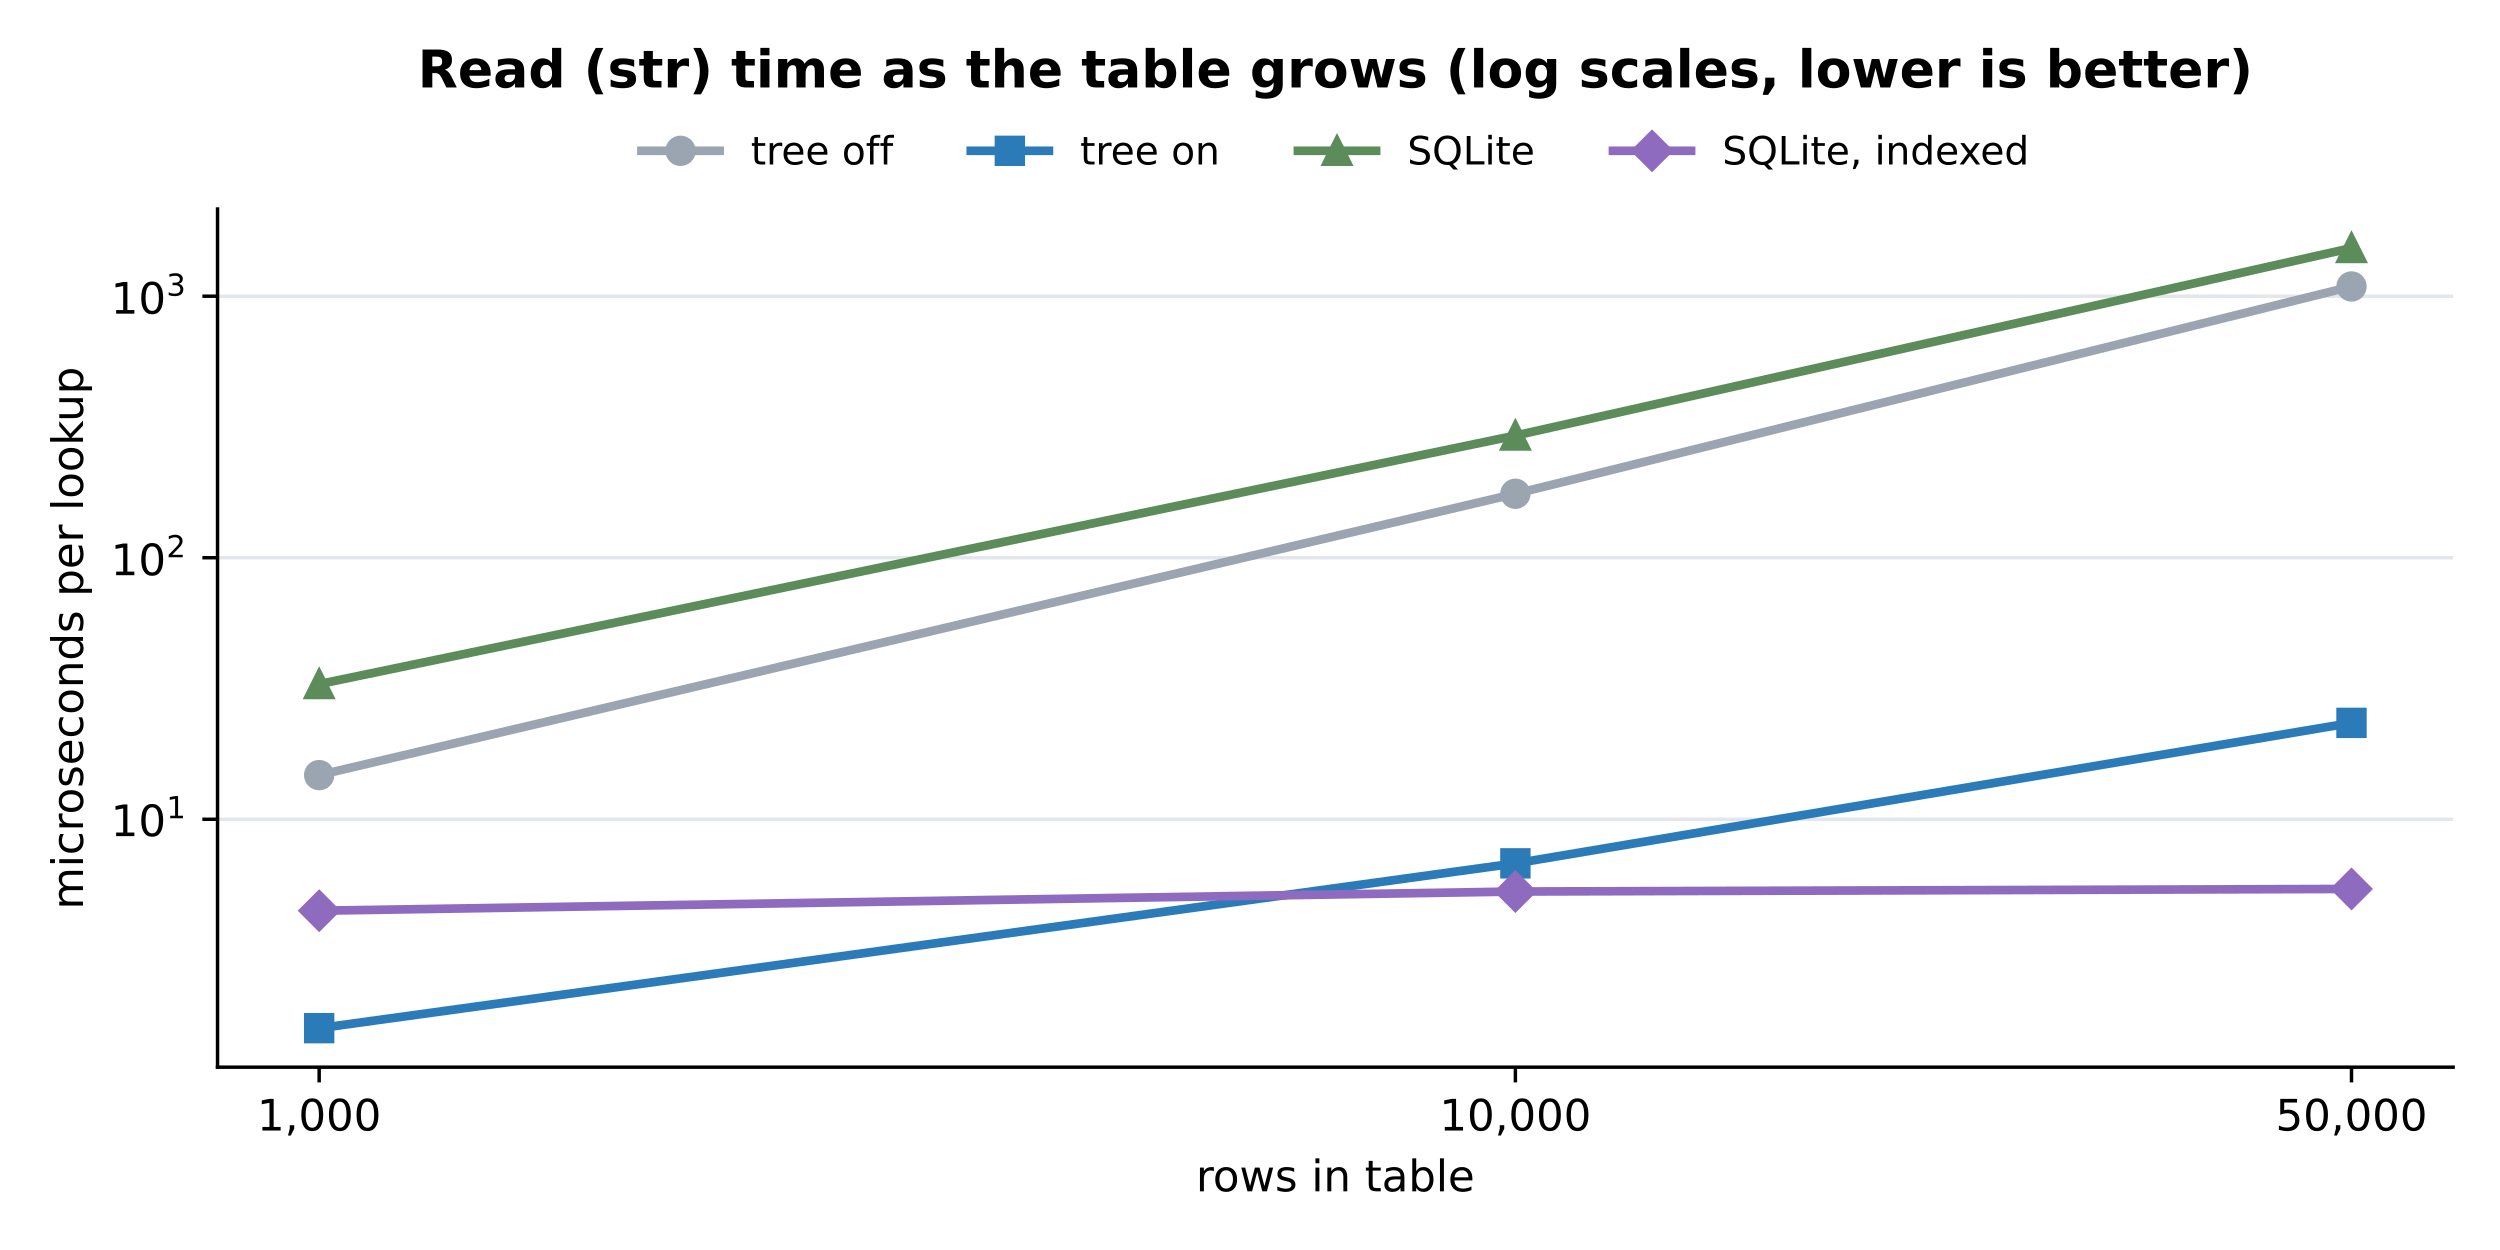
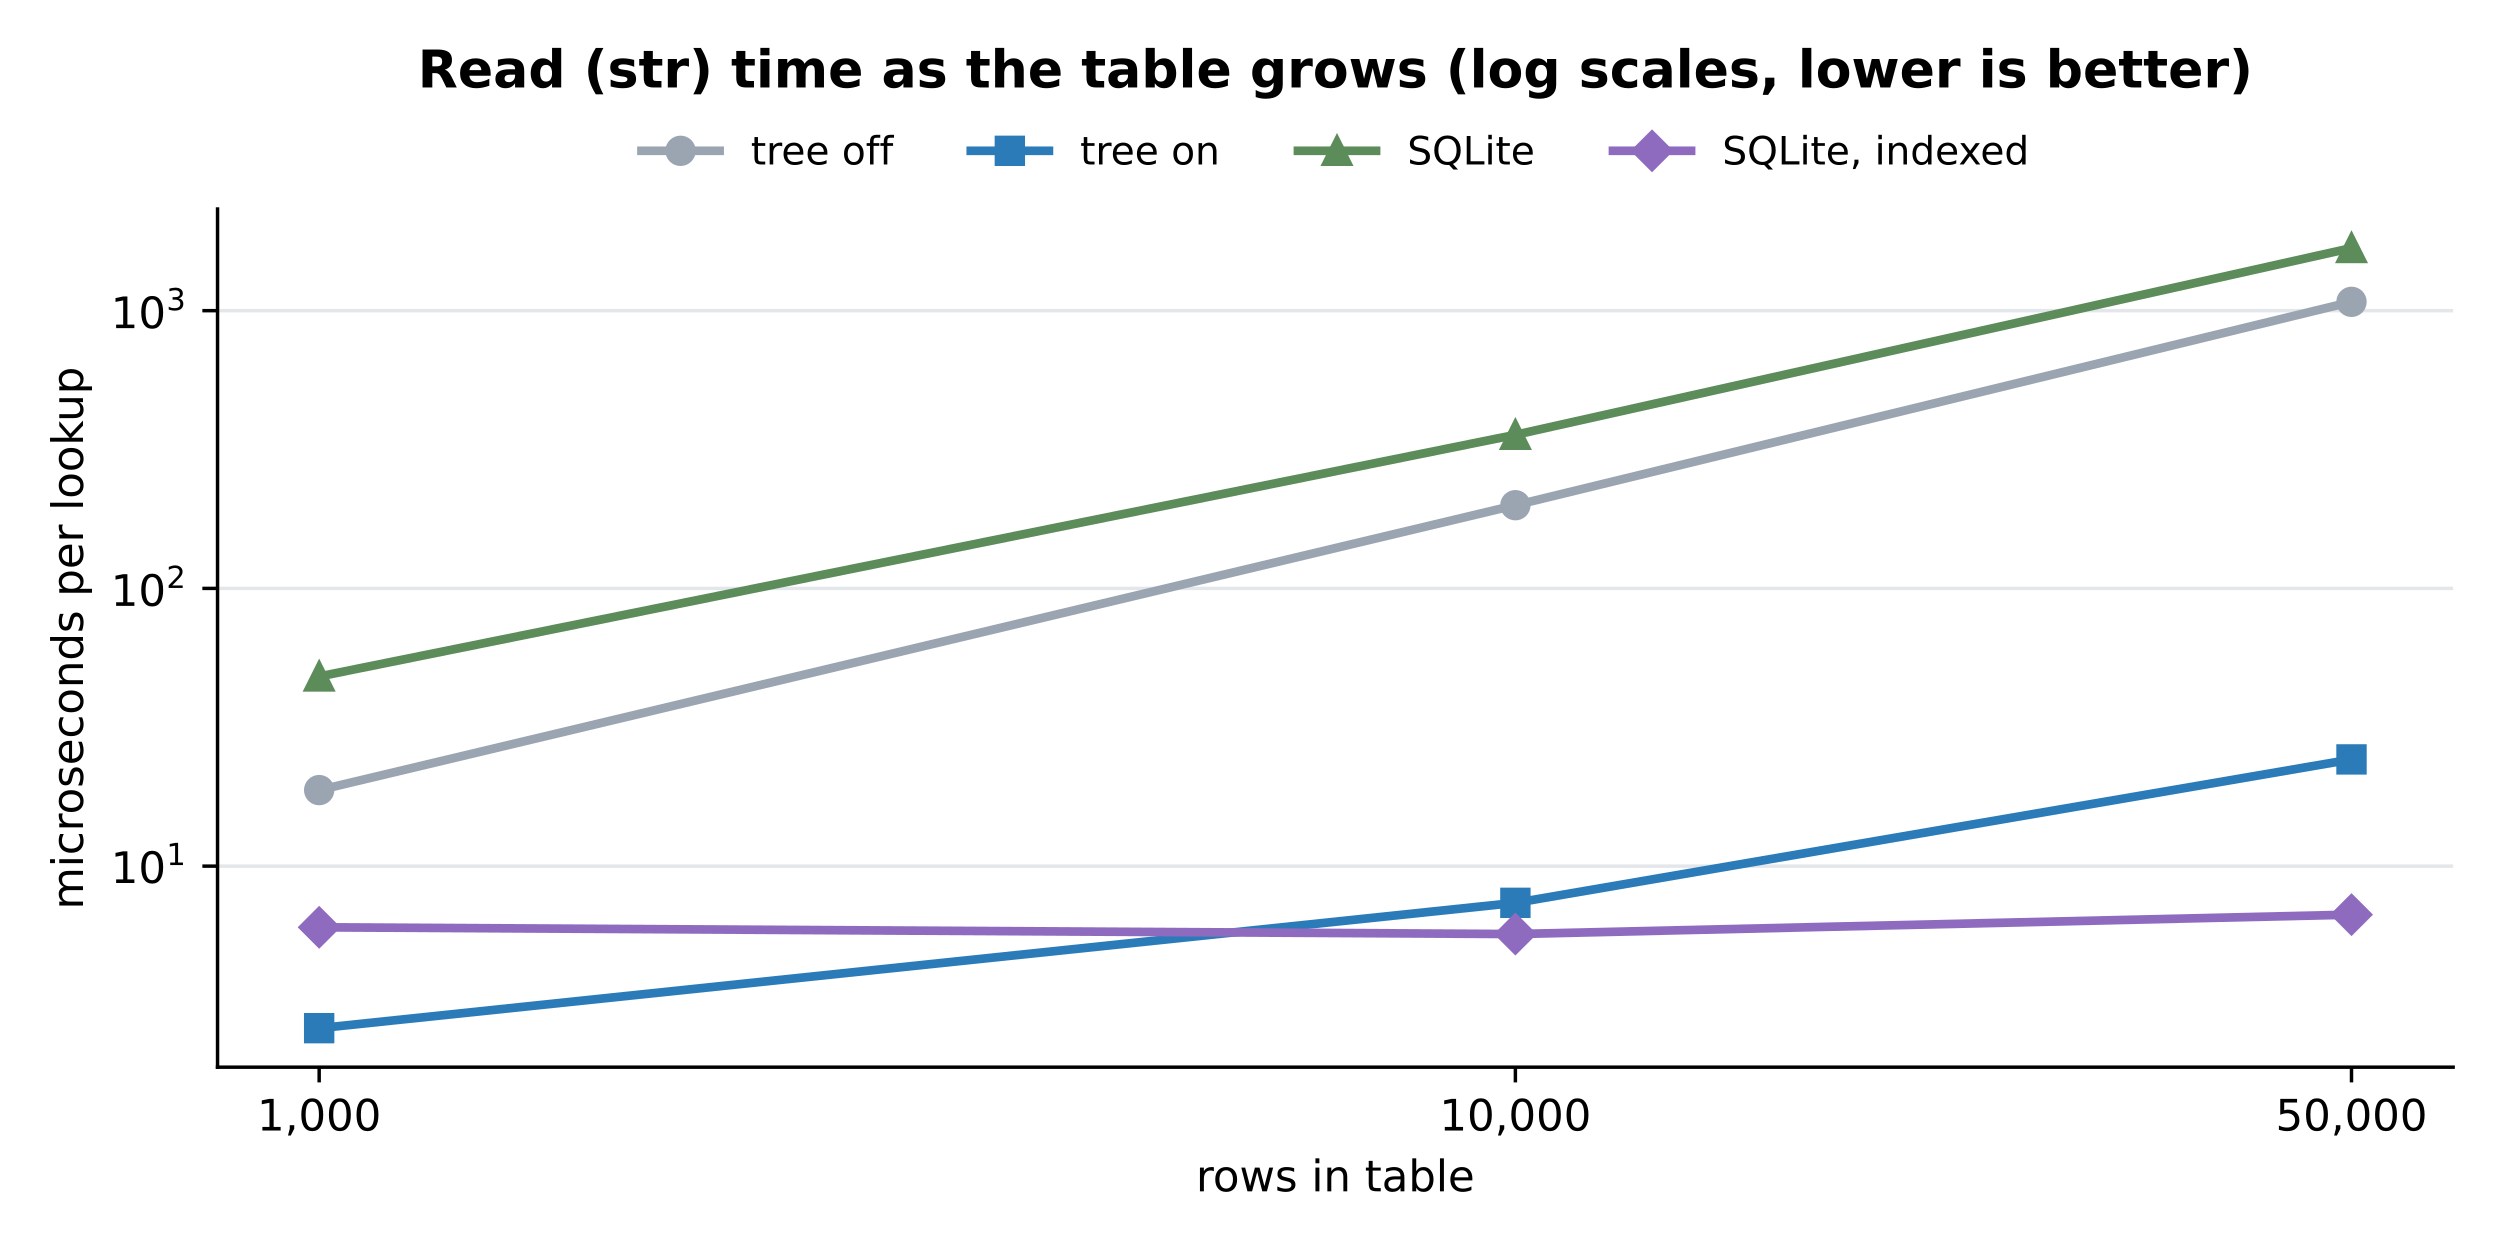
<svg xmlns="http://www.w3.org/2000/svg" xmlns:xlink="http://www.w3.org/1999/xlink" width="576pt" height="288pt" viewBox="0 0 576 288" version="1.1">
  <defs>
    <style type="text/css">*{stroke-linejoin: round; stroke-linecap: butt}</style>
  </defs>
  <g id="figure_1">
    <g id="patch_1">
      <path d="M 0 288 L 576 288 L 576 0 L 0 0 z " style="fill: #ffffff" />
    </g>
    <g id="axes_1">
      <g id="patch_2">
        <path d="M 50.122 245.878 L 565.2 245.878 L 565.2 48.16 L 50.122 48.16 z " style="fill: #ffffff" />
      </g>
      <g id="matplotlib.axis_1">
        <g id="xtick_1">
          <g id="line2d_1">
            <defs>
-               <path id="m800c4af03a" d="M 0 0 L 0 3.5 " style="stroke: #000000; stroke-width: 0.8" />
+               <path id="m47f6592055" d="M 0 0 L 0 3.5 " style="stroke: #000000; stroke-width: 0.8" />
            </defs>
            <g>
-               <use xlink:href="#m800c4af03a" x="73.535" y="245.878" style="stroke: #000000; stroke-width: 0.8" />
+               <use xlink:href="#m47f6592055" x="73.535" y="245.878" style="stroke: #000000; stroke-width: 0.8" />
            </g>
          </g>
          <g id="text_1">
            <text style="font-size: 10px; font-family: 'DejaVu Sans', 'Bitstream Vera Sans', 'Computer Modern Sans Serif', 'Lucida Grande', 'Verdana', 'Geneva', 'Lucid', 'Arial', 'Helvetica', 'Avant Garde', sans-serif; text-anchor: middle" x="73.535" y="260.475" transform="rotate(-0 73.53496 260.4753)">1,000</text>
          </g>
        </g>
        <g id="xtick_2">
          <g id="line2d_2">
            <g>
-               <use xlink:href="#m800c4af03a" x="349.145" y="245.878" style="stroke: #000000; stroke-width: 0.8" />
+               <use xlink:href="#m47f6592055" x="349.145" y="245.878" style="stroke: #000000; stroke-width: 0.8" />
            </g>
          </g>
          <g id="text_2">
            <text style="font-size: 10px; font-family: 'DejaVu Sans', 'Bitstream Vera Sans', 'Computer Modern Sans Serif', 'Lucida Grande', 'Verdana', 'Geneva', 'Lucid', 'Arial', 'Helvetica', 'Avant Garde', sans-serif; text-anchor: middle" x="349.145" y="260.475" transform="rotate(-0 349.1445 260.4753)">10,000</text>
          </g>
        </g>
        <g id="xtick_3">
          <g id="line2d_3">
            <g>
-               <use xlink:href="#m800c4af03a" x="541.787" y="245.878" style="stroke: #000000; stroke-width: 0.8" />
+               <use xlink:href="#m47f6592055" x="541.787" y="245.878" style="stroke: #000000; stroke-width: 0.8" />
            </g>
          </g>
          <g id="text_3">
            <text style="font-size: 10px; font-family: 'DejaVu Sans', 'Bitstream Vera Sans', 'Computer Modern Sans Serif', 'Lucida Grande', 'Verdana', 'Geneva', 'Lucid', 'Arial', 'Helvetica', 'Avant Garde', sans-serif; text-anchor: middle" x="541.787" y="260.475" transform="rotate(-0 541.7874 260.4753)">50,000</text>
          </g>
        </g>
        <g id="text_4">
          <text style="font-size: 10px; font-family: 'DejaVu Sans', 'Bitstream Vera Sans', 'Computer Modern Sans Serif', 'Lucida Grande', 'Verdana', 'Geneva', 'Lucid', 'Arial', 'Helvetica', 'Avant Garde', sans-serif; text-anchor: middle" x="307.661" y="274.476" transform="rotate(-0 307.6612 274.4761)">rows in table</text>
        </g>
      </g>
      <g id="matplotlib.axis_2">
        <g id="ytick_1">
          <g id="line2d_4">
-             <path d="M 50.122 188.762 L 565.2 188.762 " clip-path="url(#paf883bd80a)" style="fill: none; stroke: #e3e6ea; stroke-width: 0.8; stroke-linecap: square" />
+             <path d="M 50.122 199.553 L 565.2 199.553 " clip-path="url(#pda9d0e72d9)" style="fill: none; stroke: #e3e6ea; stroke-width: 0.8; stroke-linecap: square" />
          </g>
          <g id="line2d_5">
            <defs>
-               <path id="mc027735f2f" d="M 0 0 L -3.5 0 " style="stroke: #000000; stroke-width: 0.8" />
+               <path id="m91bee3f3d5" d="M 0 0 L -3.5 0 " style="stroke: #000000; stroke-width: 0.8" />
            </defs>
            <g>
-               <use xlink:href="#mc027735f2f" x="50.122" y="188.762" style="stroke: #000000; stroke-width: 0.8" />
+               <use xlink:href="#m91bee3f3d5" x="50.122" y="199.553" style="stroke: #000000; stroke-width: 0.8" />
            </g>
          </g>
          <g id="text_5">
-             <g transform="translate(25.52234 193.4121)">
+             <g transform="translate(25.52234 204.2029)">
              <text>
                <tspan x="0" y="-0.762" style="font-size: 10px; font-family: 'DejaVu Sans'">1</tspan>
                <tspan x="6.362" y="-0.762" style="font-size: 10px; font-family: 'DejaVu Sans'">0</tspan>
                <tspan x="12.82" y="-4.892" style="font-size: 7px; font-family: 'DejaVu Sans'">1</tspan>
              </text>
            </g>
          </g>
        </g>
        <g id="ytick_2">
          <g id="line2d_6">
-             <path d="M 50.122 128.505 L 565.2 128.505 " clip-path="url(#paf883bd80a)" style="fill: none; stroke: #e3e6ea; stroke-width: 0.8; stroke-linecap: square" />
+             <path d="M 50.122 135.569 L 565.2 135.569 " clip-path="url(#pda9d0e72d9)" style="fill: none; stroke: #e3e6ea; stroke-width: 0.8; stroke-linecap: square" />
          </g>
          <g id="line2d_7">
            <g>
-               <use xlink:href="#mc027735f2f" x="50.122" y="128.505" style="stroke: #000000; stroke-width: 0.8" />
+               <use xlink:href="#m91bee3f3d5" x="50.122" y="135.569" style="stroke: #000000; stroke-width: 0.8" />
            </g>
          </g>
          <g id="text_6">
-             <g transform="translate(25.52234 133.2048)">
+             <g transform="translate(25.52234 140.2687)">
              <text>
                <tspan x="0" y="-0.675" style="font-size: 10px; font-family: 'DejaVu Sans'">1</tspan>
                <tspan x="6.362" y="-0.675" style="font-size: 10px; font-family: 'DejaVu Sans'">0</tspan>
                <tspan x="12.82" y="-4.805" style="font-size: 7px; font-family: 'DejaVu Sans'">2</tspan>
              </text>
            </g>
          </g>
        </g>
        <g id="ytick_3">
          <g id="line2d_8">
-             <path d="M 50.122 68.248 L 565.2 68.248 " clip-path="url(#paf883bd80a)" style="fill: none; stroke: #e3e6ea; stroke-width: 0.8; stroke-linecap: square" />
+             <path d="M 50.122 71.584 L 565.2 71.584 " clip-path="url(#pda9d0e72d9)" style="fill: none; stroke: #e3e6ea; stroke-width: 0.8; stroke-linecap: square" />
          </g>
          <g id="line2d_9">
            <g>
-               <use xlink:href="#mc027735f2f" x="50.122" y="68.248" style="stroke: #000000; stroke-width: 0.8" />
+               <use xlink:href="#m91bee3f3d5" x="50.122" y="71.584" style="stroke: #000000; stroke-width: 0.8" />
            </g>
          </g>
          <g id="text_7">
-             <g transform="translate(25.52234 72.94752)">
+             <g transform="translate(25.52234 76.28448)">
              <text>
                <tspan x="0" y="-0.675" style="font-size: 10px; font-family: 'DejaVu Sans'">1</tspan>
                <tspan x="6.362" y="-0.675" style="font-size: 10px; font-family: 'DejaVu Sans'">0</tspan>
                <tspan x="12.82" y="-4.805" style="font-size: 7px; font-family: 'DejaVu Sans'">3</tspan>
              </text>
            </g>
          </g>
        </g>
        <g id="text_8">
          <text style="font-size: 10px; font-family: 'DejaVu Sans', 'Bitstream Vera Sans', 'Computer Modern Sans Serif', 'Lucida Grande', 'Verdana', 'Geneva', 'Lucid', 'Arial', 'Helvetica', 'Avant Garde', sans-serif; text-anchor: middle" x="19.12" y="147.019" transform="rotate(-90 19.12 147.0188)">microseconds per lookup</text>
        </g>
      </g>
      <g id="line2d_10">
-         <path d="M 73.535 178.583 L 349.145 113.765 L 541.787 66.006 " clip-path="url(#paf883bd80a)" style="fill: none; stroke: #9aa5b1; stroke-width: 2; stroke-linecap: square" />
-         <defs>
-           <path id="mae0179ab9b" d="M 0 3 C 0.796 3 1.559 2.684 2.121 2.121 C 2.684 1.559 3 0.796 3 0 C 3 -0.796 2.684 -1.559 2.121 -2.121 C 1.559 -2.684 0.796 -3 0 -3 C -0.796 -3 -1.559 -2.684 -2.121 -2.121 C -2.684 -1.559 -3 -0.796 -3 0 C -3 0.796 -2.684 1.559 -2.121 2.121 C -1.559 2.684 -0.796 3 0 3 z " style="stroke: #9aa5b1" />
-         </defs>
-         <g clip-path="url(#paf883bd80a)">
-           <use xlink:href="#mae0179ab9b" x="73.535" y="178.583" style="fill: #9aa5b1; stroke: #9aa5b1" />
-           <use xlink:href="#mae0179ab9b" x="349.145" y="113.765" style="fill: #9aa5b1; stroke: #9aa5b1" />
-           <use xlink:href="#mae0179ab9b" x="541.787" y="66.006" style="fill: #9aa5b1; stroke: #9aa5b1" />
+         <path d="M 73.535 182.037 L 349.145 116.397 L 541.787 69.541 " clip-path="url(#pda9d0e72d9)" style="fill: none; stroke: #9aa5b1; stroke-width: 2; stroke-linecap: square" />
+         <defs>
+           <path id="m6fc67b2f7d" d="M 0 3 C 0.796 3 1.559 2.684 2.121 2.121 C 2.684 1.559 3 0.796 3 0 C 3 -0.796 2.684 -1.559 2.121 -2.121 C 1.559 -2.684 0.796 -3 0 -3 C -0.796 -3 -1.559 -2.684 -2.121 -2.121 C -2.684 -1.559 -3 -0.796 -3 0 C -3 0.796 -2.684 1.559 -2.121 2.121 C -1.559 2.684 -0.796 3 0 3 z " style="stroke: #9aa5b1" />
+         </defs>
+         <g clip-path="url(#pda9d0e72d9)">
+           <use xlink:href="#m6fc67b2f7d" x="73.535" y="182.037" style="fill: #9aa5b1; stroke: #9aa5b1" />
+           <use xlink:href="#m6fc67b2f7d" x="349.145" y="116.397" style="fill: #9aa5b1; stroke: #9aa5b1" />
+           <use xlink:href="#m6fc67b2f7d" x="541.787" y="69.541" style="fill: #9aa5b1; stroke: #9aa5b1" />
        </g>
      </g>
      <g id="line2d_11">
-         <path d="M 73.535 236.89 L 349.145 198.916 L 541.787 166.549 " clip-path="url(#paf883bd80a)" style="fill: none; stroke: #2b7bb9; stroke-width: 2; stroke-linecap: square" />
-         <defs>
-           <path id="mc854b033b2" d="M -3 3 L 3 3 L 3 -3 L -3 -3 z " style="stroke: #2b7bb9; stroke-linejoin: miter" />
-         </defs>
-         <g clip-path="url(#paf883bd80a)">
-           <use xlink:href="#mc854b033b2" x="73.535" y="236.89" style="fill: #2b7bb9; stroke: #2b7bb9; stroke-linejoin: miter" />
-           <use xlink:href="#mc854b033b2" x="349.145" y="198.916" style="fill: #2b7bb9; stroke: #2b7bb9; stroke-linejoin: miter" />
-           <use xlink:href="#mc854b033b2" x="541.787" y="166.549" style="fill: #2b7bb9; stroke: #2b7bb9; stroke-linejoin: miter" />
+         <path d="M 73.535 236.89 L 349.145 208.013 L 541.787 174.97 " clip-path="url(#pda9d0e72d9)" style="fill: none; stroke: #2b7bb9; stroke-width: 2; stroke-linecap: square" />
+         <defs>
+           <path id="m9a9d94b2a6" d="M -3 3 L 3 3 L 3 -3 L -3 -3 z " style="stroke: #2b7bb9; stroke-linejoin: miter" />
+         </defs>
+         <g clip-path="url(#pda9d0e72d9)">
+           <use xlink:href="#m9a9d94b2a6" x="73.535" y="236.89" style="fill: #2b7bb9; stroke: #2b7bb9; stroke-linejoin: miter" />
+           <use xlink:href="#m9a9d94b2a6" x="349.145" y="208.013" style="fill: #2b7bb9; stroke: #2b7bb9; stroke-linejoin: miter" />
+           <use xlink:href="#m9a9d94b2a6" x="541.787" y="174.97" style="fill: #2b7bb9; stroke: #2b7bb9; stroke-linejoin: miter" />
        </g>
      </g>
      <g id="line2d_12">
-         <path d="M 73.535 157.616 L 349.145 100.354 L 541.787 57.147 " clip-path="url(#paf883bd80a)" style="fill: none; stroke: #5b8c5a; stroke-width: 2; stroke-linecap: square" />
-         <defs>
-           <path id="m130973e9da" d="M 0 -3 L -3 3 L 3 3 z " style="stroke: #5b8c5a; stroke-linejoin: miter" />
-         </defs>
-         <g clip-path="url(#paf883bd80a)">
-           <use xlink:href="#m130973e9da" x="73.535" y="157.616" style="fill: #5b8c5a; stroke: #5b8c5a; stroke-linejoin: miter" />
-           <use xlink:href="#m130973e9da" x="349.145" y="100.354" style="fill: #5b8c5a; stroke: #5b8c5a; stroke-linejoin: miter" />
-           <use xlink:href="#m130973e9da" x="541.787" y="57.147" style="fill: #5b8c5a; stroke: #5b8c5a; stroke-linejoin: miter" />
+         <path d="M 73.535 155.857 L 349.145 100.178 L 541.787 57.147 " clip-path="url(#pda9d0e72d9)" style="fill: none; stroke: #5b8c5a; stroke-width: 2; stroke-linecap: square" />
+         <defs>
+           <path id="mbeff411ef2" d="M 0 -3 L -3 3 L 3 3 z " style="stroke: #5b8c5a; stroke-linejoin: miter" />
+         </defs>
+         <g clip-path="url(#pda9d0e72d9)">
+           <use xlink:href="#mbeff411ef2" x="73.535" y="155.857" style="fill: #5b8c5a; stroke: #5b8c5a; stroke-linejoin: miter" />
+           <use xlink:href="#mbeff411ef2" x="349.145" y="100.178" style="fill: #5b8c5a; stroke: #5b8c5a; stroke-linejoin: miter" />
+           <use xlink:href="#mbeff411ef2" x="541.787" y="57.147" style="fill: #5b8c5a; stroke: #5b8c5a; stroke-linejoin: miter" />
        </g>
      </g>
      <g id="line2d_13">
-         <path d="M 73.535 209.827 L 349.145 205.407 L 541.787 204.813 " clip-path="url(#paf883bd80a)" style="fill: none; stroke: #8e6bbf; stroke-width: 2; stroke-linecap: square" />
-         <defs>
-           <path id="mea035b5e29" d="M -0 4.243 L 4.243 0 L 0 -4.243 L -4.243 -0 z " style="stroke: #8e6bbf; stroke-linejoin: miter" />
-         </defs>
-         <g clip-path="url(#paf883bd80a)">
-           <use xlink:href="#mea035b5e29" x="73.535" y="209.827" style="fill: #8e6bbf; stroke: #8e6bbf; stroke-linejoin: miter" />
-           <use xlink:href="#mea035b5e29" x="349.145" y="205.407" style="fill: #8e6bbf; stroke: #8e6bbf; stroke-linejoin: miter" />
-           <use xlink:href="#mea035b5e29" x="541.787" y="204.813" style="fill: #8e6bbf; stroke: #8e6bbf; stroke-linejoin: miter" />
+         <path d="M 73.535 213.652 L 349.145 215.204 L 541.787 210.731 " clip-path="url(#pda9d0e72d9)" style="fill: none; stroke: #8e6bbf; stroke-width: 2; stroke-linecap: square" />
+         <defs>
+           <path id="m57e26880f3" d="M -0 4.243 L 4.243 0 L 0 -4.243 L -4.243 -0 z " style="stroke: #8e6bbf; stroke-linejoin: miter" />
+         </defs>
+         <g clip-path="url(#pda9d0e72d9)">
+           <use xlink:href="#m57e26880f3" x="73.535" y="213.652" style="fill: #8e6bbf; stroke: #8e6bbf; stroke-linejoin: miter" />
+           <use xlink:href="#m57e26880f3" x="349.145" y="215.204" style="fill: #8e6bbf; stroke: #8e6bbf; stroke-linejoin: miter" />
+           <use xlink:href="#m57e26880f3" x="541.787" y="210.731" style="fill: #8e6bbf; stroke: #8e6bbf; stroke-linejoin: miter" />
        </g>
      </g>
      <g id="patch_3">
        <path d="M 50.122 245.878 L 50.122 48.16 " style="fill: none; stroke: #000000; stroke-width: 0.8; stroke-linejoin: miter; stroke-linecap: square" />
      </g>
      <g id="patch_4">
        <path d="M 50.122 245.878 L 565.2 245.878 " style="fill: none; stroke: #000000; stroke-width: 0.8; stroke-linejoin: miter; stroke-linecap: square" />
      </g>
      <g id="text_9">
        <text style="font-weight: 700; font-size: 12px; font-family: 'DejaVu Sans', 'Bitstream Vera Sans', 'Computer Modern Sans Serif', 'Lucida Grande', 'Verdana', 'Geneva', 'Lucid', 'Arial', 'Helvetica', 'Avant Garde', sans-serif; text-anchor: middle" x="307.661" y="20.16" transform="rotate(-0 307.6612 20.16)">Read (str) time as the table grows (log scales, lower is better)</text>
      </g>
      <g id="legend_1">
        <g id="line2d_14">
          <path d="M 147.797 34.748 L 156.797 34.748 L 165.797 34.748 " style="fill: none; stroke: #9aa5b1; stroke-width: 2; stroke-linecap: square" />
          <g>
-             <use xlink:href="#mae0179ab9b" x="156.797" y="34.748" style="fill: #9aa5b1; stroke: #9aa5b1" />
+             <use xlink:href="#m6fc67b2f7d" x="156.797" y="34.748" style="fill: #9aa5b1; stroke: #9aa5b1" />
          </g>
        </g>
        <g id="text_10">
          <text style="font-size: 9px; font-family: 'DejaVu Sans', 'Bitstream Vera Sans', 'Computer Modern Sans Serif', 'Lucida Grande', 'Verdana', 'Geneva', 'Lucid', 'Arial', 'Helvetica', 'Avant Garde', sans-serif; text-anchor: start" x="172.997" y="37.898" transform="rotate(-0 172.9973 37.89789)">tree off</text>
        </g>
        <g id="line2d_15">
          <path d="M 223.67 34.748 L 232.67 34.748 L 241.67 34.748 " style="fill: none; stroke: #2b7bb9; stroke-width: 2; stroke-linecap: square" />
          <g>
-             <use xlink:href="#mc854b033b2" x="232.67" y="34.748" style="fill: #2b7bb9; stroke: #2b7bb9; stroke-linejoin: miter" />
+             <use xlink:href="#m9a9d94b2a6" x="232.67" y="34.748" style="fill: #2b7bb9; stroke: #2b7bb9; stroke-linejoin: miter" />
          </g>
        </g>
        <g id="text_11">
          <text style="font-size: 9px; font-family: 'DejaVu Sans', 'Bitstream Vera Sans', 'Computer Modern Sans Serif', 'Lucida Grande', 'Verdana', 'Geneva', 'Lucid', 'Arial', 'Helvetica', 'Avant Garde', sans-serif; text-anchor: start" x="248.87" y="37.898" transform="rotate(-0 248.8701 37.89789)">tree on</text>
        </g>
        <g id="line2d_16">
          <path d="M 299.046 34.748 L 308.046 34.748 L 317.046 34.748 " style="fill: none; stroke: #5b8c5a; stroke-width: 2; stroke-linecap: square" />
          <g>
-             <use xlink:href="#m130973e9da" x="308.046" y="34.748" style="fill: #5b8c5a; stroke: #5b8c5a; stroke-linejoin: miter" />
+             <use xlink:href="#mbeff411ef2" x="308.046" y="34.748" style="fill: #5b8c5a; stroke: #5b8c5a; stroke-linejoin: miter" />
          </g>
        </g>
        <g id="text_12">
          <text style="font-size: 9px; font-family: 'DejaVu Sans', 'Bitstream Vera Sans', 'Computer Modern Sans Serif', 'Lucida Grande', 'Verdana', 'Geneva', 'Lucid', 'Arial', 'Helvetica', 'Avant Garde', sans-serif; text-anchor: start" x="324.246" y="37.898" transform="rotate(-0 324.2465 37.89789)">SQLite</text>
        </g>
        <g id="line2d_17">
          <path d="M 371.626 34.748 L 380.626 34.748 L 389.626 34.748 " style="fill: none; stroke: #8e6bbf; stroke-width: 2; stroke-linecap: square" />
          <g>
-             <use xlink:href="#mea035b5e29" x="380.626" y="34.748" style="fill: #8e6bbf; stroke: #8e6bbf; stroke-linejoin: miter" />
+             <use xlink:href="#m57e26880f3" x="380.626" y="34.748" style="fill: #8e6bbf; stroke: #8e6bbf; stroke-linejoin: miter" />
          </g>
        </g>
        <g id="text_13">
          <text style="font-size: 9px; font-family: 'DejaVu Sans', 'Bitstream Vera Sans', 'Computer Modern Sans Serif', 'Lucida Grande', 'Verdana', 'Geneva', 'Lucid', 'Arial', 'Helvetica', 'Avant Garde', sans-serif; text-anchor: start" x="396.826" y="37.898" transform="rotate(-0 396.8259 37.89789)">SQLite, indexed</text>
        </g>
      </g>
    </g>
  </g>
  <defs>
-     <clipPath id="paf883bd80a">
+     <clipPath id="pda9d0e72d9">
      <rect x="50.122" y="48.16" width="515.078" height="197.718" />
    </clipPath>
  </defs>
</svg>
